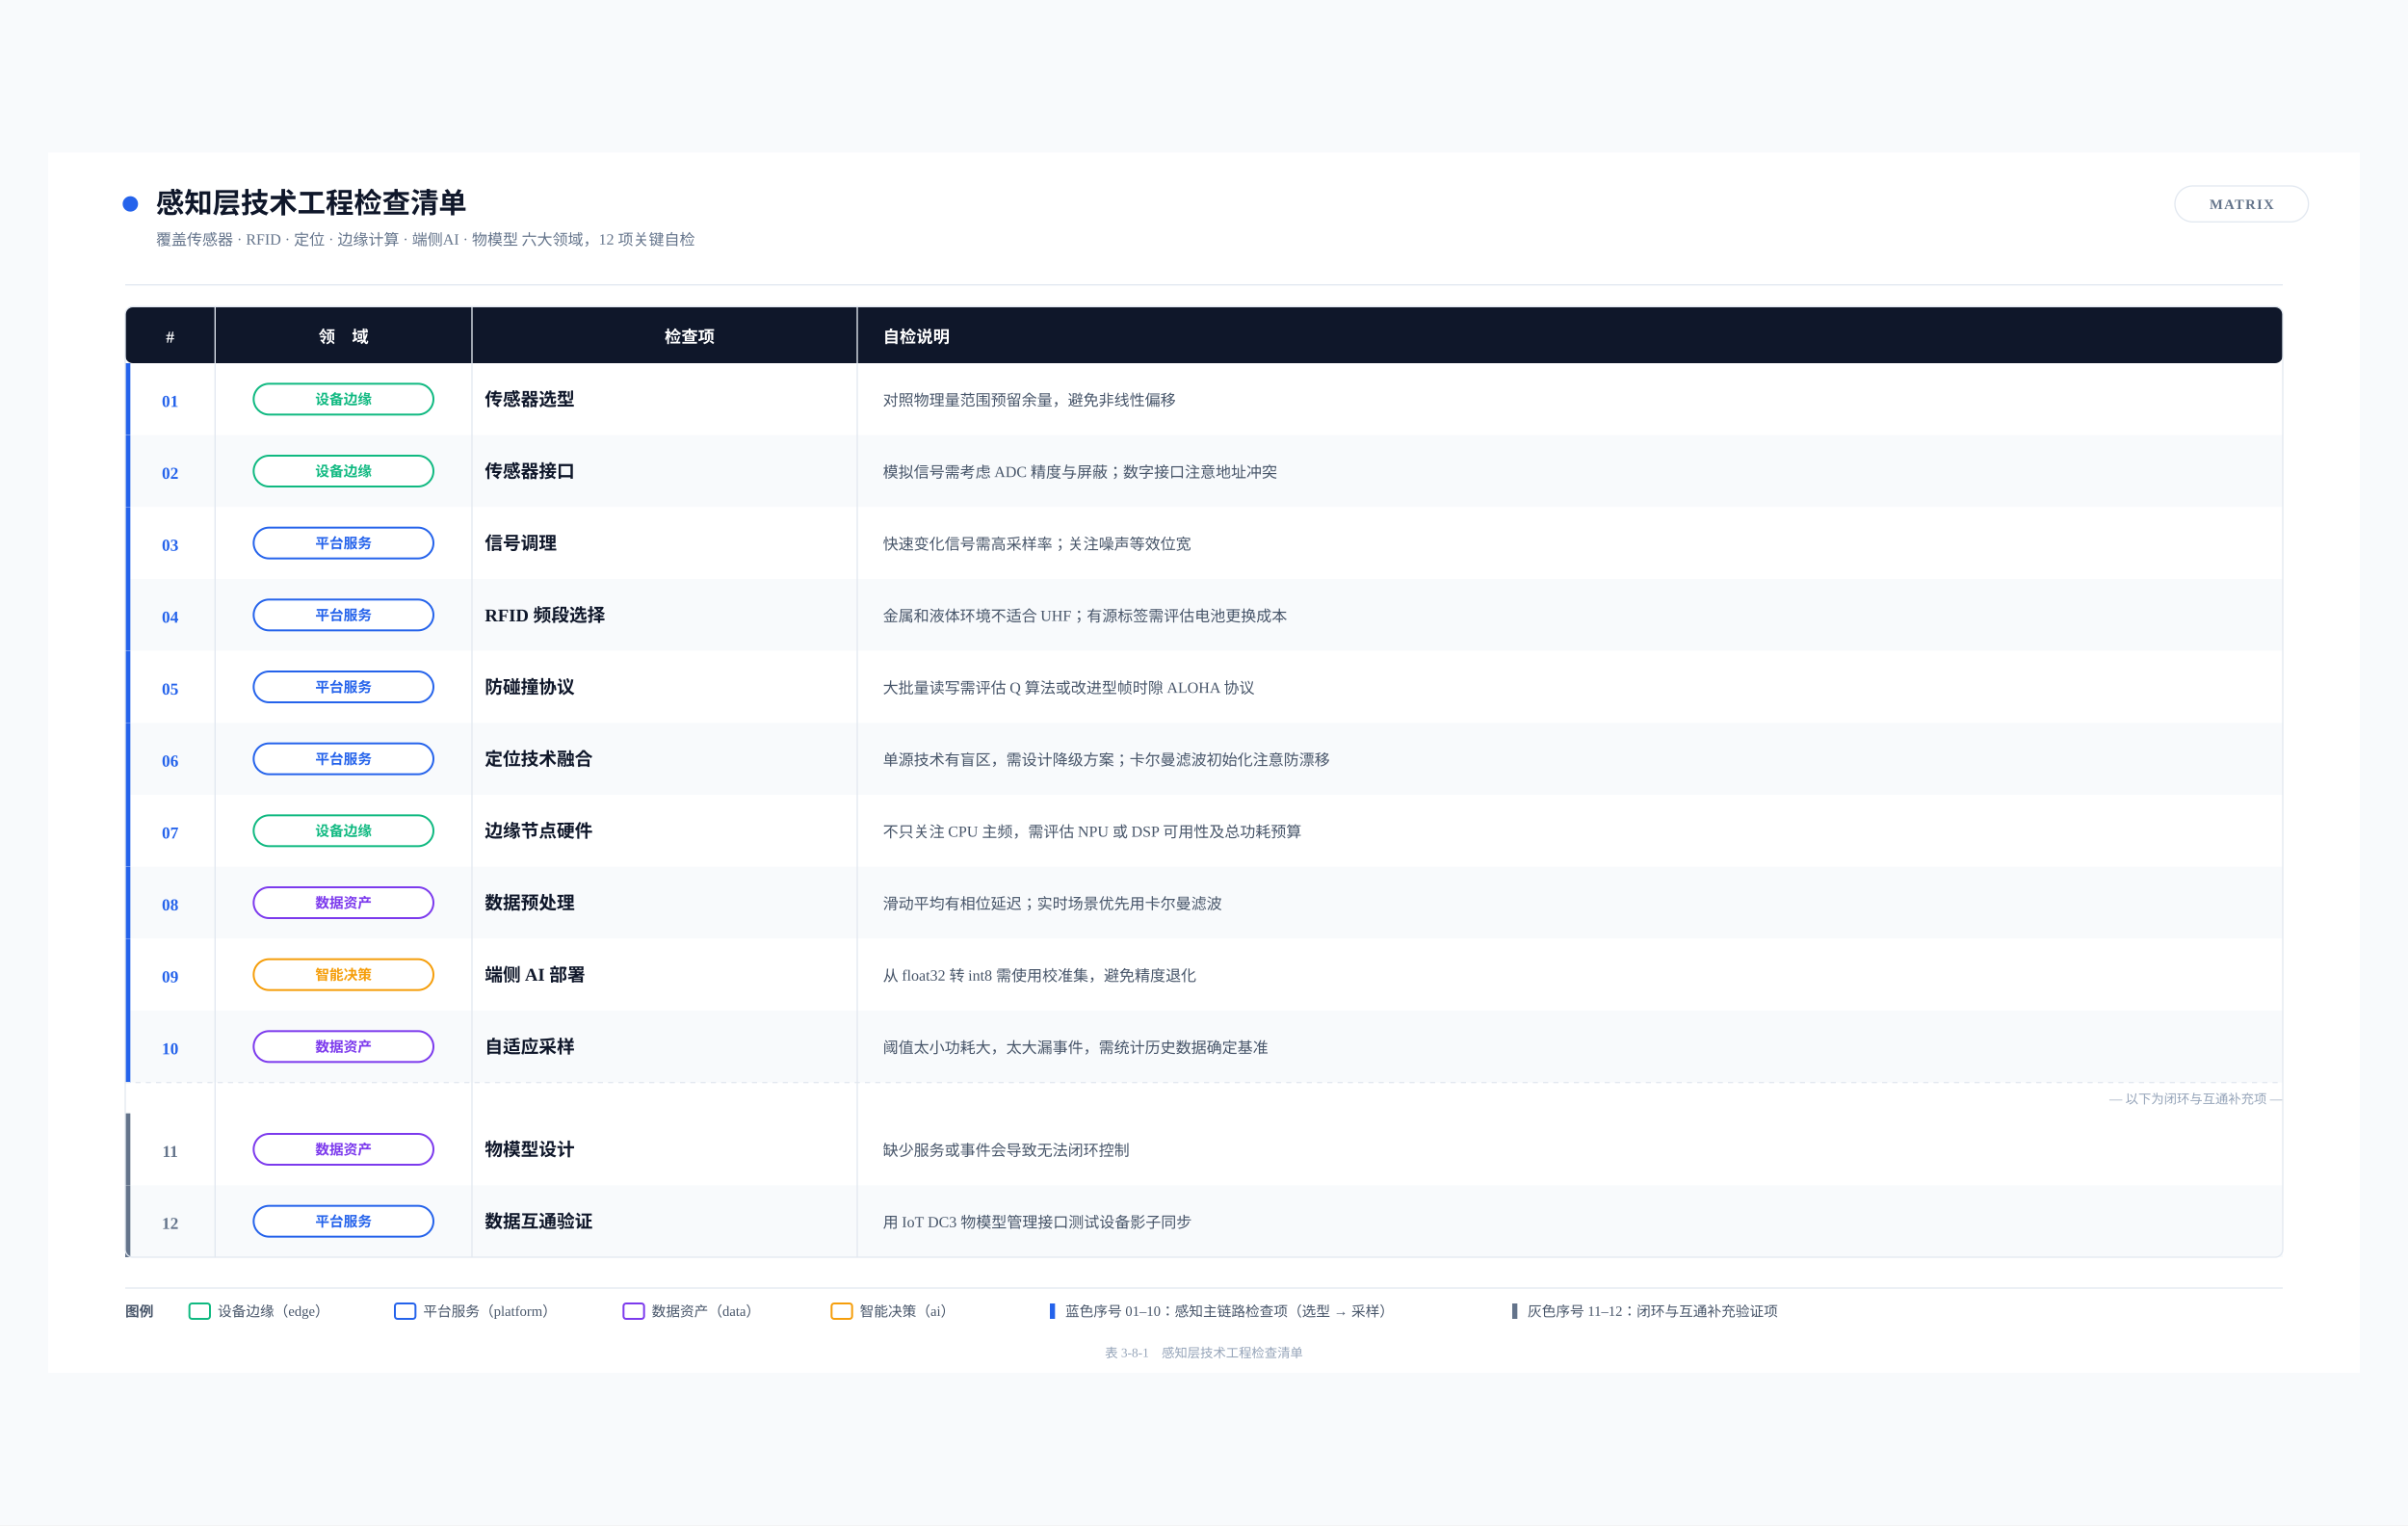
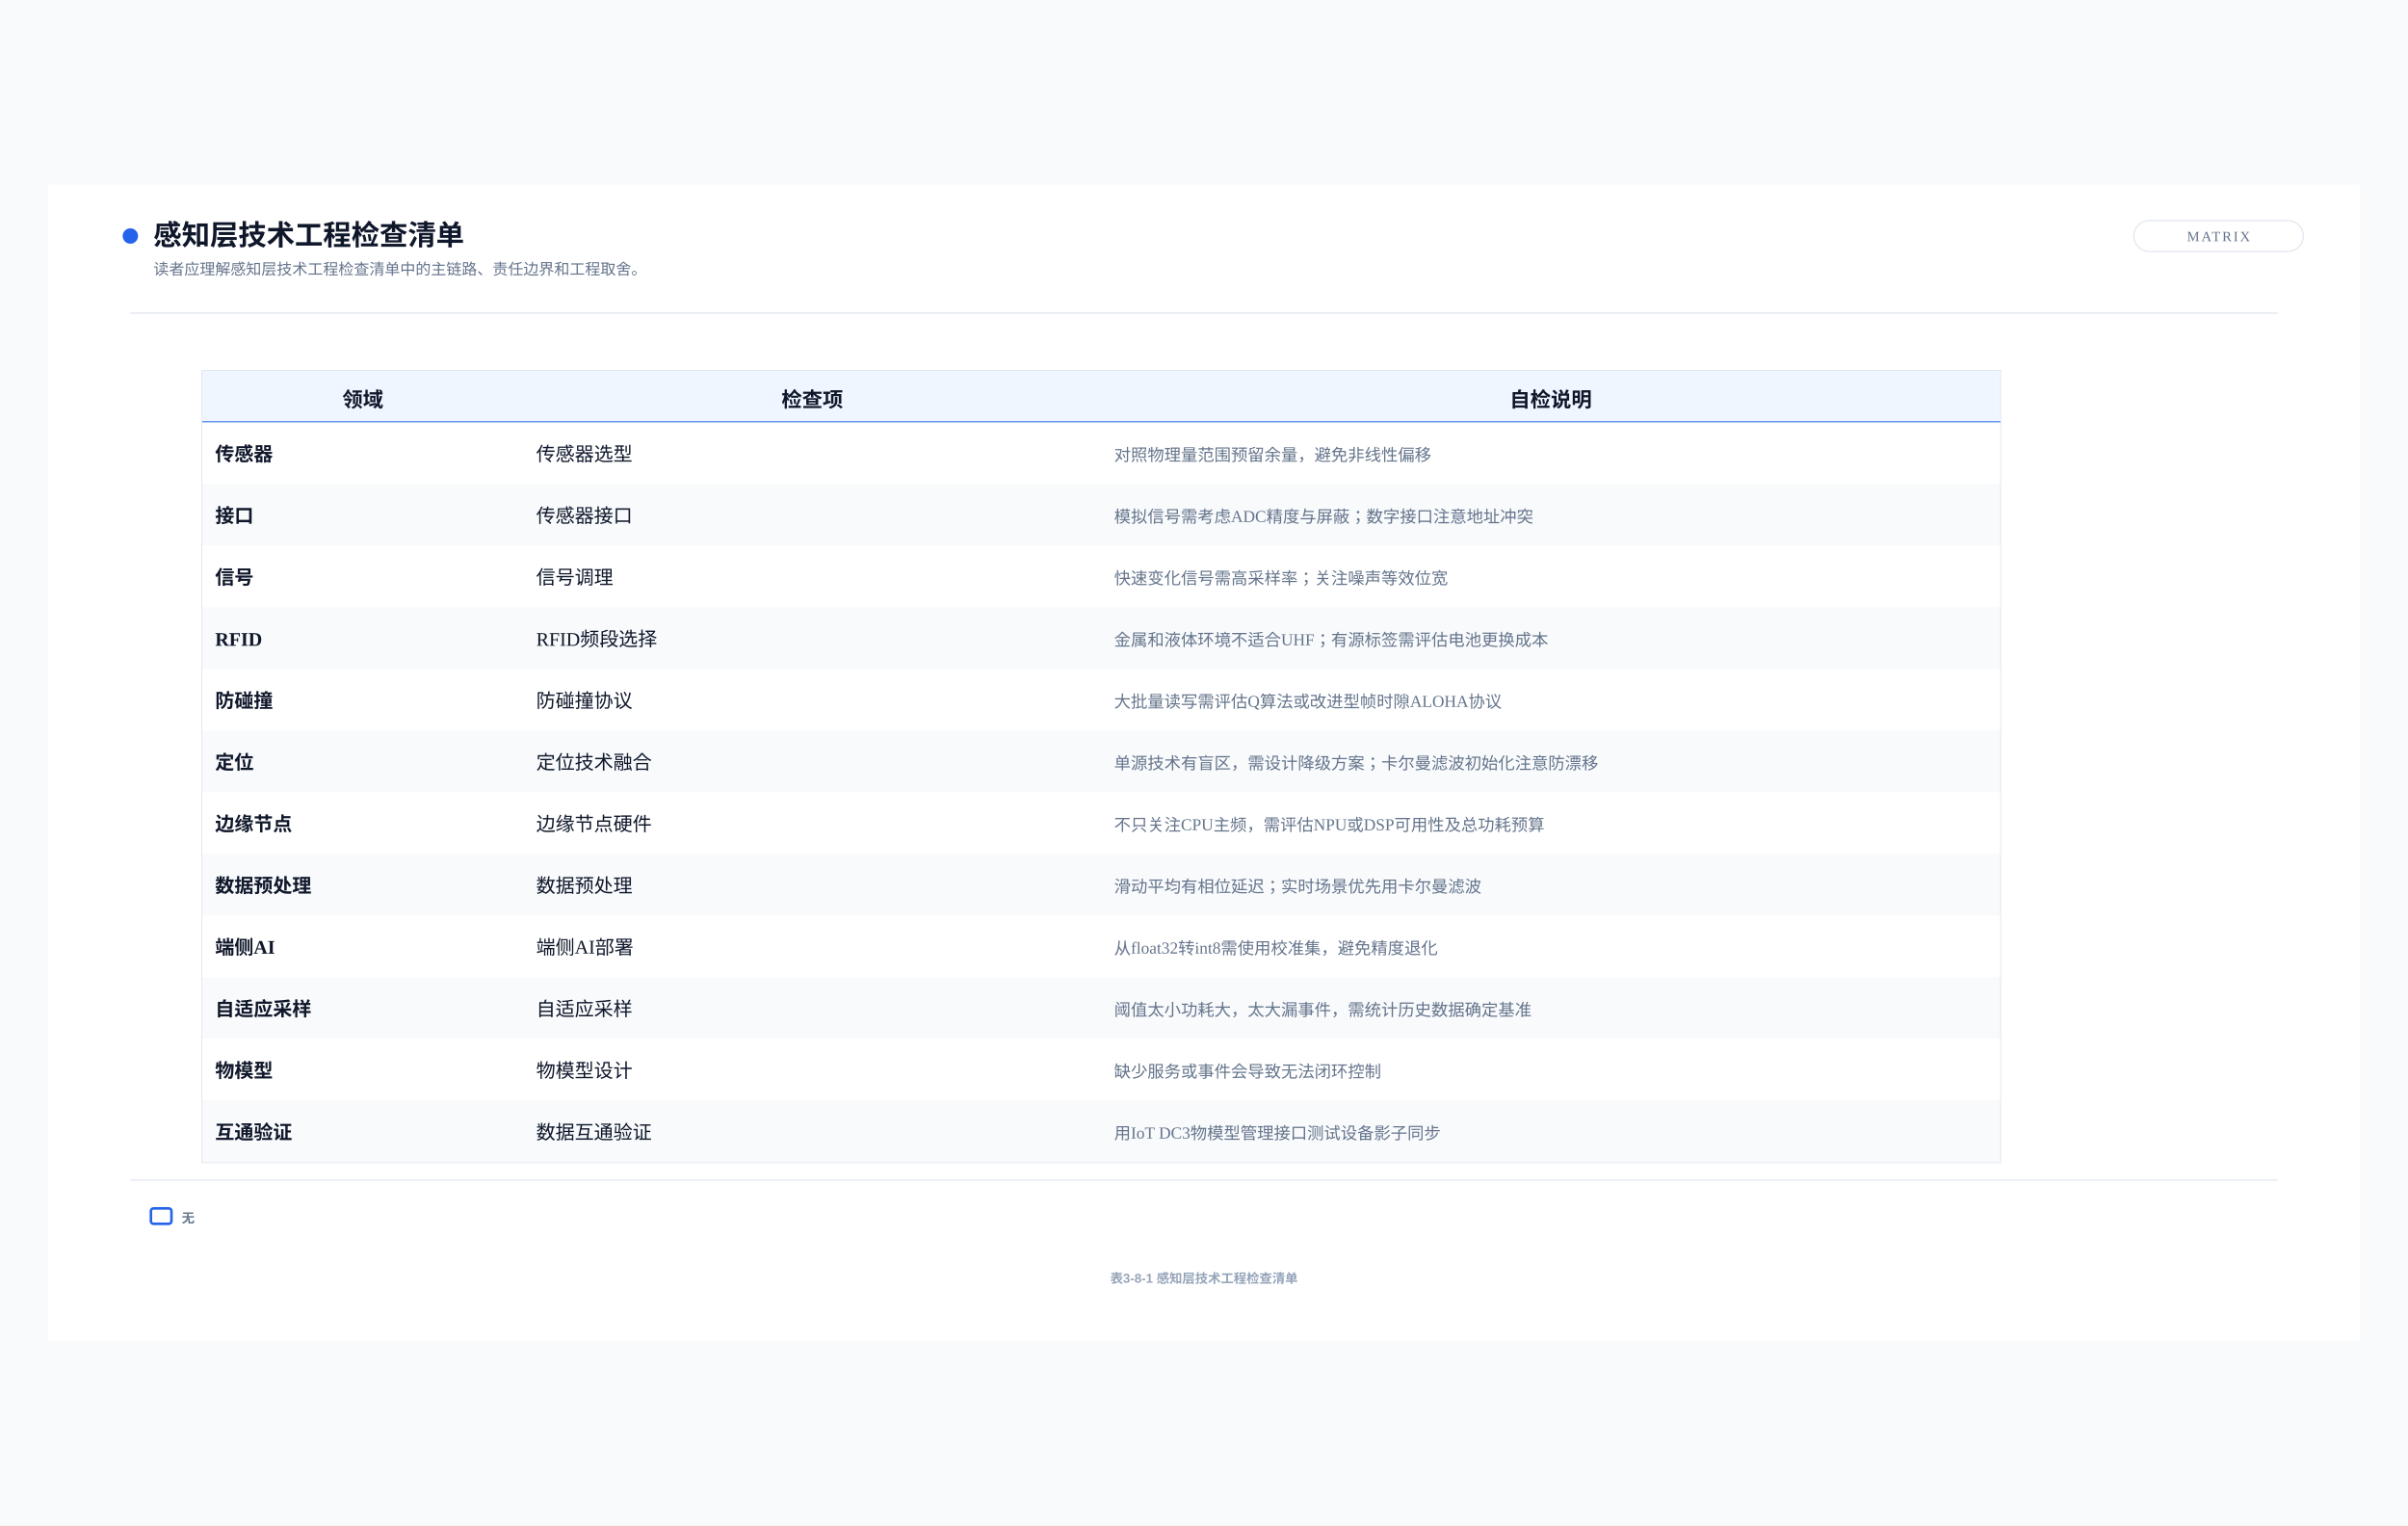
<svg xmlns="http://www.w3.org/2000/svg" width="1200" height="760" viewBox="0 0 1200 760" role="img" aria-labelledby="title desc">
  <rect width="1200" height="760" fill="#F8FAFC" />
-   <svg x="24.000" y="76.000" width="1152.000" height="608.000" viewBox="0 0 1800.000 950.000" preserveAspectRatio="xMidYMid meet">
+   <svg x="24.000" y="92.000" width="1152.000" height="576.000" viewBox="0 0 1800.000 900.000" preserveAspectRatio="xMidYMid meet">
    <defs>
-       <marker id="ah-blue" markerWidth="10" markerHeight="7" refX="9" refY="3.5" orient="auto">
-         <polygon points="0 0,10 3.5,0 7" fill="#2563EB" />
+       <marker id="bp-arrow" markerWidth="10" markerHeight="7" refX="9" refY="3.5" orient="auto">
+         <polygon points="0 0, 10 3.5, 0 7" fill="#475569" />
      </marker>
-       <marker id="ah-gray" markerWidth="10" markerHeight="7" refX="9" refY="3.5" orient="auto">
-         <polygon points="0 0,10 3.5,0 7" fill="#64748B" />
+       <marker id="bp-arrow-primary" markerWidth="10" markerHeight="7" refX="9" refY="3.5" orient="auto">
+         <polygon points="0 0, 10 3.5, 0 7" fill="#2563EB" />
      </marker>
    </defs>
-     <rect x="0" y="0" width="1800" height="950" fill="#FFFFFF" />
+     <rect width="1800" height="900" fill="#FFFFFF" />
    <circle cx="64" cy="40" r="6" fill="#2563EB" />
-     <text x="84" y="47" font-size="22" font-weight="700" fill="#0F172A">感知层技术工程检查清单</text>
-     <text x="84" y="72" font-size="12" fill="#64748B">覆盖传感器 · RFID · 定位 · 边缘计算 · 端侧AI · 物模型 六大领域，12 项关键自检</text>
-     <rect x="1656" y="26" width="104" height="28" rx="14" fill="#FFFFFF" stroke="#E2E8F0" stroke-width="1" />
-     <text x="1708" y="44" font-size="11" font-weight="600" fill="#64748B" text-anchor="middle" letter-spacing="1">MATRIX</text>
-     <line x1="60" y1="103" x2="1740" y2="103" stroke="#E2E8F0" stroke-width="1" />
-     <rect x="60" y="120" width="1680" height="44" rx="6" fill="#0F172A" />
-     <text x="95" y="148" font-size="13" font-weight="700" fill="#FFFFFF" text-anchor="middle">#</text>
-     <text x="230" y="148" font-size="13" font-weight="700" fill="#FFFFFF" text-anchor="middle">领　域</text>
-     <text x="480" y="148" font-size="13" font-weight="700" fill="#FFFFFF">检查项</text>
-     <text x="650" y="148" font-size="13" font-weight="700" fill="#FFFFFF">自检说明</text>
-     <rect x="60" y="164" width="1680" height="56" fill="#FFFFFF" />
-     <rect x="60" y="164" width="4" height="56" fill="#2563EB" />
-     <text x="95" y="198" font-size="13" font-weight="700" fill="#2563EB" text-anchor="middle">01</text>
-     <rect x="160" y="180" width="140" height="24" rx="12" fill="#FFFFFF" stroke="#10B981" stroke-width="1.5" />
-     <text x="230" y="196" font-size="11" font-weight="600" fill="#10B981" text-anchor="middle">设备边缘</text>
-     <text x="140" y="197" font-size="13" font-weight="700" fill="#0F172A" text-anchor="middle" />
-     <text x="140" y="197" font-size="13" font-weight="700" fill="#0F172A" />
-     <text x="340" y="197" font-size="14" font-weight="700" fill="#0F172A">传感器选型</text>
-     <text x="650" y="197" font-size="12" fill="#475569">对照物理量范围预留余量，避免非线性偏移</text>
-     <rect x="60" y="220" width="1680" height="56" fill="#F8FAFC" />
-     <rect x="60" y="220" width="4" height="56" fill="#2563EB" />
-     <text x="95" y="254" font-size="13" font-weight="700" fill="#2563EB" text-anchor="middle">02</text>
-     <rect x="160" y="236" width="140" height="24" rx="12" fill="#FFFFFF" stroke="#10B981" stroke-width="1.5" />
-     <text x="230" y="252" font-size="11" font-weight="600" fill="#10B981" text-anchor="middle">设备边缘</text>
-     <text x="340" y="253" font-size="14" font-weight="700" fill="#0F172A">传感器接口</text>
-     <text x="650" y="253" font-size="12" fill="#475569">模拟信号需考虑 ADC 精度与屏蔽；数字接口注意地址冲突</text>
-     <rect x="60" y="276" width="1680" height="56" fill="#FFFFFF" />
-     <rect x="60" y="276" width="4" height="56" fill="#2563EB" />
-     <text x="95" y="310" font-size="13" font-weight="700" fill="#2563EB" text-anchor="middle">03</text>
-     <rect x="160" y="292" width="140" height="24" rx="12" fill="#FFFFFF" stroke="#2563EB" stroke-width="1.5" />
-     <text x="230" y="308" font-size="11" font-weight="600" fill="#2563EB" text-anchor="middle">平台服务</text>
-     <text x="340" y="309" font-size="14" font-weight="700" fill="#0F172A">信号调理</text>
-     <text x="650" y="309" font-size="12" fill="#475569">快速变化信号需高采样率；关注噪声等效位宽</text>
-     <rect x="60" y="332" width="1680" height="56" fill="#F8FAFC" />
-     <rect x="60" y="332" width="4" height="56" fill="#2563EB" />
-     <text x="95" y="366" font-size="13" font-weight="700" fill="#2563EB" text-anchor="middle">04</text>
-     <rect x="160" y="348" width="140" height="24" rx="12" fill="#FFFFFF" stroke="#2563EB" stroke-width="1.5" />
-     <text x="230" y="364" font-size="11" font-weight="600" fill="#2563EB" text-anchor="middle">平台服务</text>
-     <text x="340" y="365" font-size="14" font-weight="700" fill="#0F172A">RFID 频段选择</text>
-     <text x="650" y="365" font-size="12" fill="#475569">金属和液体环境不适合 UHF；有源标签需评估电池更换成本</text>
-     <rect x="60" y="388" width="1680" height="56" fill="#FFFFFF" />
-     <rect x="60" y="388" width="4" height="56" fill="#2563EB" />
-     <text x="95" y="422" font-size="13" font-weight="700" fill="#2563EB" text-anchor="middle">05</text>
-     <rect x="160" y="404" width="140" height="24" rx="12" fill="#FFFFFF" stroke="#2563EB" stroke-width="1.5" />
-     <text x="230" y="420" font-size="11" font-weight="600" fill="#2563EB" text-anchor="middle">平台服务</text>
-     <text x="340" y="421" font-size="14" font-weight="700" fill="#0F172A">防碰撞协议</text>
-     <text x="650" y="421" font-size="12" fill="#475569">大批量读写需评估 Q 算法或改进型帧时隙 ALOHA 协议</text>
-     <rect x="60" y="444" width="1680" height="56" fill="#F8FAFC" />
-     <rect x="60" y="444" width="4" height="56" fill="#2563EB" />
-     <text x="95" y="478" font-size="13" font-weight="700" fill="#2563EB" text-anchor="middle">06</text>
-     <rect x="160" y="460" width="140" height="24" rx="12" fill="#FFFFFF" stroke="#2563EB" stroke-width="1.5" />
-     <text x="230" y="476" font-size="11" font-weight="600" fill="#2563EB" text-anchor="middle">平台服务</text>
-     <text x="340" y="477" font-size="14" font-weight="700" fill="#0F172A">定位技术融合</text>
-     <text x="650" y="477" font-size="12" fill="#475569">单源技术有盲区，需设计降级方案；卡尔曼滤波初始化注意防漂移</text>
-     <rect x="60" y="500" width="1680" height="56" fill="#FFFFFF" />
-     <rect x="60" y="500" width="4" height="56" fill="#2563EB" />
-     <text x="95" y="534" font-size="13" font-weight="700" fill="#2563EB" text-anchor="middle">07</text>
-     <rect x="160" y="516" width="140" height="24" rx="12" fill="#FFFFFF" stroke="#10B981" stroke-width="1.5" />
-     <text x="230" y="532" font-size="11" font-weight="600" fill="#10B981" text-anchor="middle">设备边缘</text>
-     <text x="340" y="533" font-size="14" font-weight="700" fill="#0F172A">边缘节点硬件</text>
-     <text x="650" y="533" font-size="12" fill="#475569">不只关注 CPU 主频，需评估 NPU 或 DSP 可用性及总功耗预算</text>
-     <rect x="60" y="556" width="1680" height="56" fill="#F8FAFC" />
-     <rect x="60" y="556" width="4" height="56" fill="#2563EB" />
-     <text x="95" y="590" font-size="13" font-weight="700" fill="#2563EB" text-anchor="middle">08</text>
-     <rect x="160" y="572" width="140" height="24" rx="12" fill="#FFFFFF" stroke="#7C3AED" stroke-width="1.5" />
-     <text x="230" y="588" font-size="11" font-weight="600" fill="#7C3AED" text-anchor="middle">数据资产</text>
-     <text x="340" y="589" font-size="14" font-weight="700" fill="#0F172A">数据预处理</text>
-     <text x="650" y="589" font-size="12" fill="#475569">滑动平均有相位延迟；实时场景优先用卡尔曼滤波</text>
-     <rect x="60" y="612" width="1680" height="56" fill="#FFFFFF" />
-     <rect x="60" y="612" width="4" height="56" fill="#2563EB" />
-     <text x="95" y="646" font-size="13" font-weight="700" fill="#2563EB" text-anchor="middle">09</text>
-     <rect x="160" y="628" width="140" height="24" rx="12" fill="#FFFFFF" stroke="#F59E0B" stroke-width="1.5" />
-     <text x="230" y="644" font-size="11" font-weight="600" fill="#F59E0B" text-anchor="middle">智能决策</text>
-     <text x="340" y="645" font-size="14" font-weight="700" fill="#0F172A">端侧 AI 部署</text>
-     <text x="650" y="645" font-size="12" fill="#475569">从 float32 转 int8 需使用校准集，避免精度退化</text>
-     <rect x="60" y="668" width="1680" height="56" fill="#F8FAFC" />
-     <rect x="60" y="668" width="4" height="56" fill="#2563EB" />
-     <text x="95" y="702" font-size="13" font-weight="700" fill="#2563EB" text-anchor="middle">10</text>
-     <rect x="160" y="684" width="140" height="24" rx="12" fill="#FFFFFF" stroke="#7C3AED" stroke-width="1.5" />
-     <text x="230" y="700" font-size="11" font-weight="600" fill="#7C3AED" text-anchor="middle">数据资产</text>
-     <text x="340" y="701" font-size="14" font-weight="700" fill="#0F172A">自适应采样</text>
-     <text x="650" y="701" font-size="12" fill="#475569">阈值太小功耗大，太大漏事件，需统计历史数据确定基准</text>
-     <line x1="60" y1="724" x2="1740" y2="724" stroke="#E2E8F0" stroke-width="1" stroke-dasharray="4 4" />
-     <text x="1740" y="740" font-size="10" fill="#94A3B8" text-anchor="end">— 以下为闭环与互通补充项 —</text>
-     <rect x="60" y="748" width="1680" height="56" fill="#FFFFFF" />
-     <rect x="60" y="748" width="4" height="56" fill="#64748B" />
-     <text x="95" y="782" font-size="13" font-weight="700" fill="#64748B" text-anchor="middle">11</text>
-     <rect x="160" y="764" width="140" height="24" rx="12" fill="#FFFFFF" stroke="#7C3AED" stroke-width="1.5" />
-     <text x="230" y="780" font-size="11" font-weight="600" fill="#7C3AED" text-anchor="middle">数据资产</text>
-     <text x="340" y="781" font-size="14" font-weight="700" fill="#0F172A">物模型设计</text>
-     <text x="650" y="781" font-size="12" fill="#475569">缺少服务或事件会导致无法闭环控制</text>
-     <rect x="60" y="804" width="1680" height="56" fill="#F8FAFC" />
-     <rect x="60" y="804" width="4" height="56" fill="#64748B" />
-     <text x="95" y="838" font-size="13" font-weight="700" fill="#64748B" text-anchor="middle">12</text>
-     <rect x="160" y="820" width="140" height="24" rx="12" fill="#FFFFFF" stroke="#2563EB" stroke-width="1.5" />
-     <text x="230" y="836" font-size="11" font-weight="600" fill="#2563EB" text-anchor="middle">平台服务</text>
-     <text x="340" y="837" font-size="14" font-weight="700" fill="#0F172A">数据互通验证</text>
-     <text x="650" y="837" font-size="12" fill="#475569">用 IoT DC3 物模型管理接口测试设备影子同步</text>
-     <rect x="60" y="120" width="1680" height="740" rx="6" fill="none" stroke="#E2E8F0" stroke-width="1" />
-     <line x1="130" y1="120" x2="130" y2="860" stroke="#E2E8F0" stroke-width="1" />
-     <line x1="330" y1="120" x2="330" y2="860" stroke="#E2E8F0" stroke-width="1" />
-     <line x1="630" y1="120" x2="630" y2="860" stroke="#E2E8F0" stroke-width="1" />
-     <line x1="60" y1="884" x2="1740" y2="884" stroke="#E2E8F0" stroke-width="1" />
-     <text x="60" y="906" font-size="11" font-weight="700" fill="#475569">图例</text>
-     <rect x="110" y="896" width="16" height="12" rx="2" fill="#FFFFFF" stroke="#10B981" stroke-width="1.5" />
-     <text x="132" y="906" font-size="11" fill="#475569">设备边缘（edge）</text>
-     <rect x="270" y="896" width="16" height="12" rx="2" fill="#FFFFFF" stroke="#2563EB" stroke-width="1.5" />
-     <text x="292" y="906" font-size="11" fill="#475569">平台服务（platform）</text>
-     <rect x="448" y="896" width="16" height="12" rx="2" fill="#FFFFFF" stroke="#7C3AED" stroke-width="1.5" />
-     <text x="470" y="906" font-size="11" fill="#475569">数据资产（data）</text>
-     <rect x="610" y="896" width="16" height="12" rx="2" fill="#FFFFFF" stroke="#F59E0B" stroke-width="1.5" />
-     <text x="632" y="906" font-size="11" fill="#475569">智能决策（ai）</text>
-     <rect x="780" y="896" width="4" height="12" fill="#2563EB" />
-     <text x="792" y="906" font-size="11" fill="#475569">蓝色序号 01–10：感知主链路检查项（选型 → 采样）</text>
-     <rect x="1140" y="896" width="4" height="12" fill="#64748B" />
-     <text x="1152" y="906" font-size="11" fill="#475569">灰色序号 11–12：闭环与互通补充验证项</text>
-     <text x="900" y="938" font-size="10" fill="#94A3B8" text-anchor="middle">表 3-8-1　感知层技术工程检查清单</text>
+     <text x="82" y="47" fill="#0F172A" font-size="22" font-weight="700">感知层技术工程检查清单</text>
+     <text x="82" y="70" fill="#64748B" font-size="12">读者应理解感知层技术工程检查清单中的主链路、责任边界和工程取舍。</text>
+     <rect x="1624" y="28" width="132" height="24" rx="12" fill="#FFFFFF" stroke="#E2E8F0" />
+     <text x="1690" y="44" fill="#64748B" font-size="11" text-anchor="middle" letter-spacing="1.4">MATRIX</text>
+     <line x1="64" y1="100" x2="1736" y2="100" stroke="#E2E8F0" />
+     <g data-layout="matrix">
+       <rect x="120" y="145" width="1400" height="616" fill="none" stroke="#E2E8F0" stroke-width="1.5" />
+       <rect x="120" y="145" width="1400" height="40" fill="#EFF6FF" />
+       <line x1="120" y1="185" x2="1520" y2="185" stroke="#2563EB" stroke-width="1.5" />
+       <text x="245" y="173" fill="#0F172A" font-size="16" font-weight="bold" text-anchor="middle">领域</text>
+       <text x="595" y="173" fill="#0F172A" font-size="16" font-weight="bold" text-anchor="middle">检查项</text>
+       <text x="1170" y="173" fill="#0F172A" font-size="16" font-weight="bold" text-anchor="middle">自检说明</text>
+       <rect x="120" y="185" width="1400" height="48" fill="#FFFFFF" />
+       <text x="130" y="215" fill="#0F172A" font-size="15" font-weight="bold">传感器</text>
+       <text x="380" y="215" fill="#0F172A" font-size="15">传感器选型</text>
+       <text x="830" y="215" fill="#64748B" font-size="13">对照物理量范围预留余量，避免非线性偏移</text>
+       <rect x="120" y="233" width="1400" height="48" fill="#F8FAFC" />
+       <text x="130" y="263" fill="#0F172A" font-size="15" font-weight="bold">接口</text>
+       <text x="380" y="263" fill="#0F172A" font-size="15">传感器接口</text>
+       <text x="830" y="263" fill="#64748B" font-size="13">模拟信号需考虑ADC精度与屏蔽；数字接口注意地址冲突</text>
+       <rect x="120" y="281" width="1400" height="48" fill="#FFFFFF" />
+       <text x="130" y="311" fill="#0F172A" font-size="15" font-weight="bold">信号</text>
+       <text x="380" y="311" fill="#0F172A" font-size="15">信号调理</text>
+       <text x="830" y="311" fill="#64748B" font-size="13">快速变化信号需高采样率；关注噪声等效位宽</text>
+       <rect x="120" y="329" width="1400" height="48" fill="#F8FAFC" />
+       <text x="130" y="359" fill="#0F172A" font-size="15" font-weight="bold">RFID</text>
+       <text x="380" y="359" fill="#0F172A" font-size="15">RFID频段选择</text>
+       <text x="830" y="359" fill="#64748B" font-size="13">金属和液体环境不适合UHF；有源标签需评估电池更换成本</text>
+       <rect x="120" y="377" width="1400" height="48" fill="#FFFFFF" />
+       <text x="130" y="407" fill="#0F172A" font-size="15" font-weight="bold">防碰撞</text>
+       <text x="380" y="407" fill="#0F172A" font-size="15">防碰撞协议</text>
+       <text x="830" y="407" fill="#64748B" font-size="13">大批量读写需评估Q算法或改进型帧时隙ALOHA协议</text>
+       <rect x="120" y="425" width="1400" height="48" fill="#F8FAFC" />
+       <text x="130" y="455" fill="#0F172A" font-size="15" font-weight="bold">定位</text>
+       <text x="380" y="455" fill="#0F172A" font-size="15">定位技术融合</text>
+       <text x="830" y="455" fill="#64748B" font-size="13">单源技术有盲区，需设计降级方案；卡尔曼滤波初始化注意防漂移</text>
+       <rect x="120" y="473" width="1400" height="48" fill="#FFFFFF" />
+       <text x="130" y="503" fill="#0F172A" font-size="15" font-weight="bold">边缘节点</text>
+       <text x="380" y="503" fill="#0F172A" font-size="15">边缘节点硬件</text>
+       <text x="830" y="503" fill="#64748B" font-size="13">不只关注CPU主频，需评估NPU或DSP可用性及总功耗预算</text>
+       <rect x="120" y="521" width="1400" height="48" fill="#F8FAFC" />
+       <text x="130" y="551" fill="#0F172A" font-size="15" font-weight="bold">数据预处理</text>
+       <text x="380" y="551" fill="#0F172A" font-size="15">数据预处理</text>
+       <text x="830" y="551" fill="#64748B" font-size="13">滑动平均有相位延迟；实时场景优先用卡尔曼滤波</text>
+       <rect x="120" y="569" width="1400" height="48" fill="#FFFFFF" />
+       <text x="130" y="599" fill="#0F172A" font-size="15" font-weight="bold">端侧AI</text>
+       <text x="380" y="599" fill="#0F172A" font-size="15">端侧AI部署</text>
+       <text x="830" y="599" fill="#64748B" font-size="13">从float32转int8需使用校准集，避免精度退化</text>
+       <rect x="120" y="617" width="1400" height="48" fill="#F8FAFC" />
+       <text x="130" y="647" fill="#0F172A" font-size="15" font-weight="bold">自适应采样</text>
+       <text x="380" y="647" fill="#0F172A" font-size="15">自适应采样</text>
+       <text x="830" y="647" fill="#64748B" font-size="13">阈值太小功耗大，太大漏事件，需统计历史数据确定基准</text>
+       <rect x="120" y="665" width="1400" height="48" fill="#FFFFFF" />
+       <text x="130" y="695" fill="#0F172A" font-size="15" font-weight="bold">物模型</text>
+       <text x="380" y="695" fill="#0F172A" font-size="15">物模型设计</text>
+       <text x="830" y="695" fill="#64748B" font-size="13">缺少服务或事件会导致无法闭环控制</text>
+       <rect x="120" y="713" width="1400" height="48" fill="#F8FAFC" />
+       <text x="130" y="743" fill="#0F172A" font-size="15" font-weight="bold">互通验证</text>
+       <text x="380" y="743" fill="#0F172A" font-size="15">数据互通验证</text>
+       <text x="830" y="743" fill="#64748B" font-size="13">用IoT DC3物模型管理接口测试设备影子同步</text>
+     </g>
+     <line x1="64" y1="775" x2="1736" y2="775" stroke="#E2E8F0" />
+     <rect x="80" y="797" width="16" height="12" rx="2" fill="#FFFFFF" stroke="#2563EB" stroke-width="2" />
+     <text x="104" y="808" fill="#64748B" font-size="10" font-family="Arial, 'PingFang SC', 'Microsoft YaHei', sans-serif" font-weight="600" text-anchor="start">无</text>
+     <text x="900" y="855" fill="#94A3B8" font-size="10" font-family="Arial, 'PingFang SC', 'Microsoft YaHei', sans-serif" font-weight="600" text-anchor="middle">表3-8-1 感知层技术工程检查清单</text>
  </svg>
</svg>
